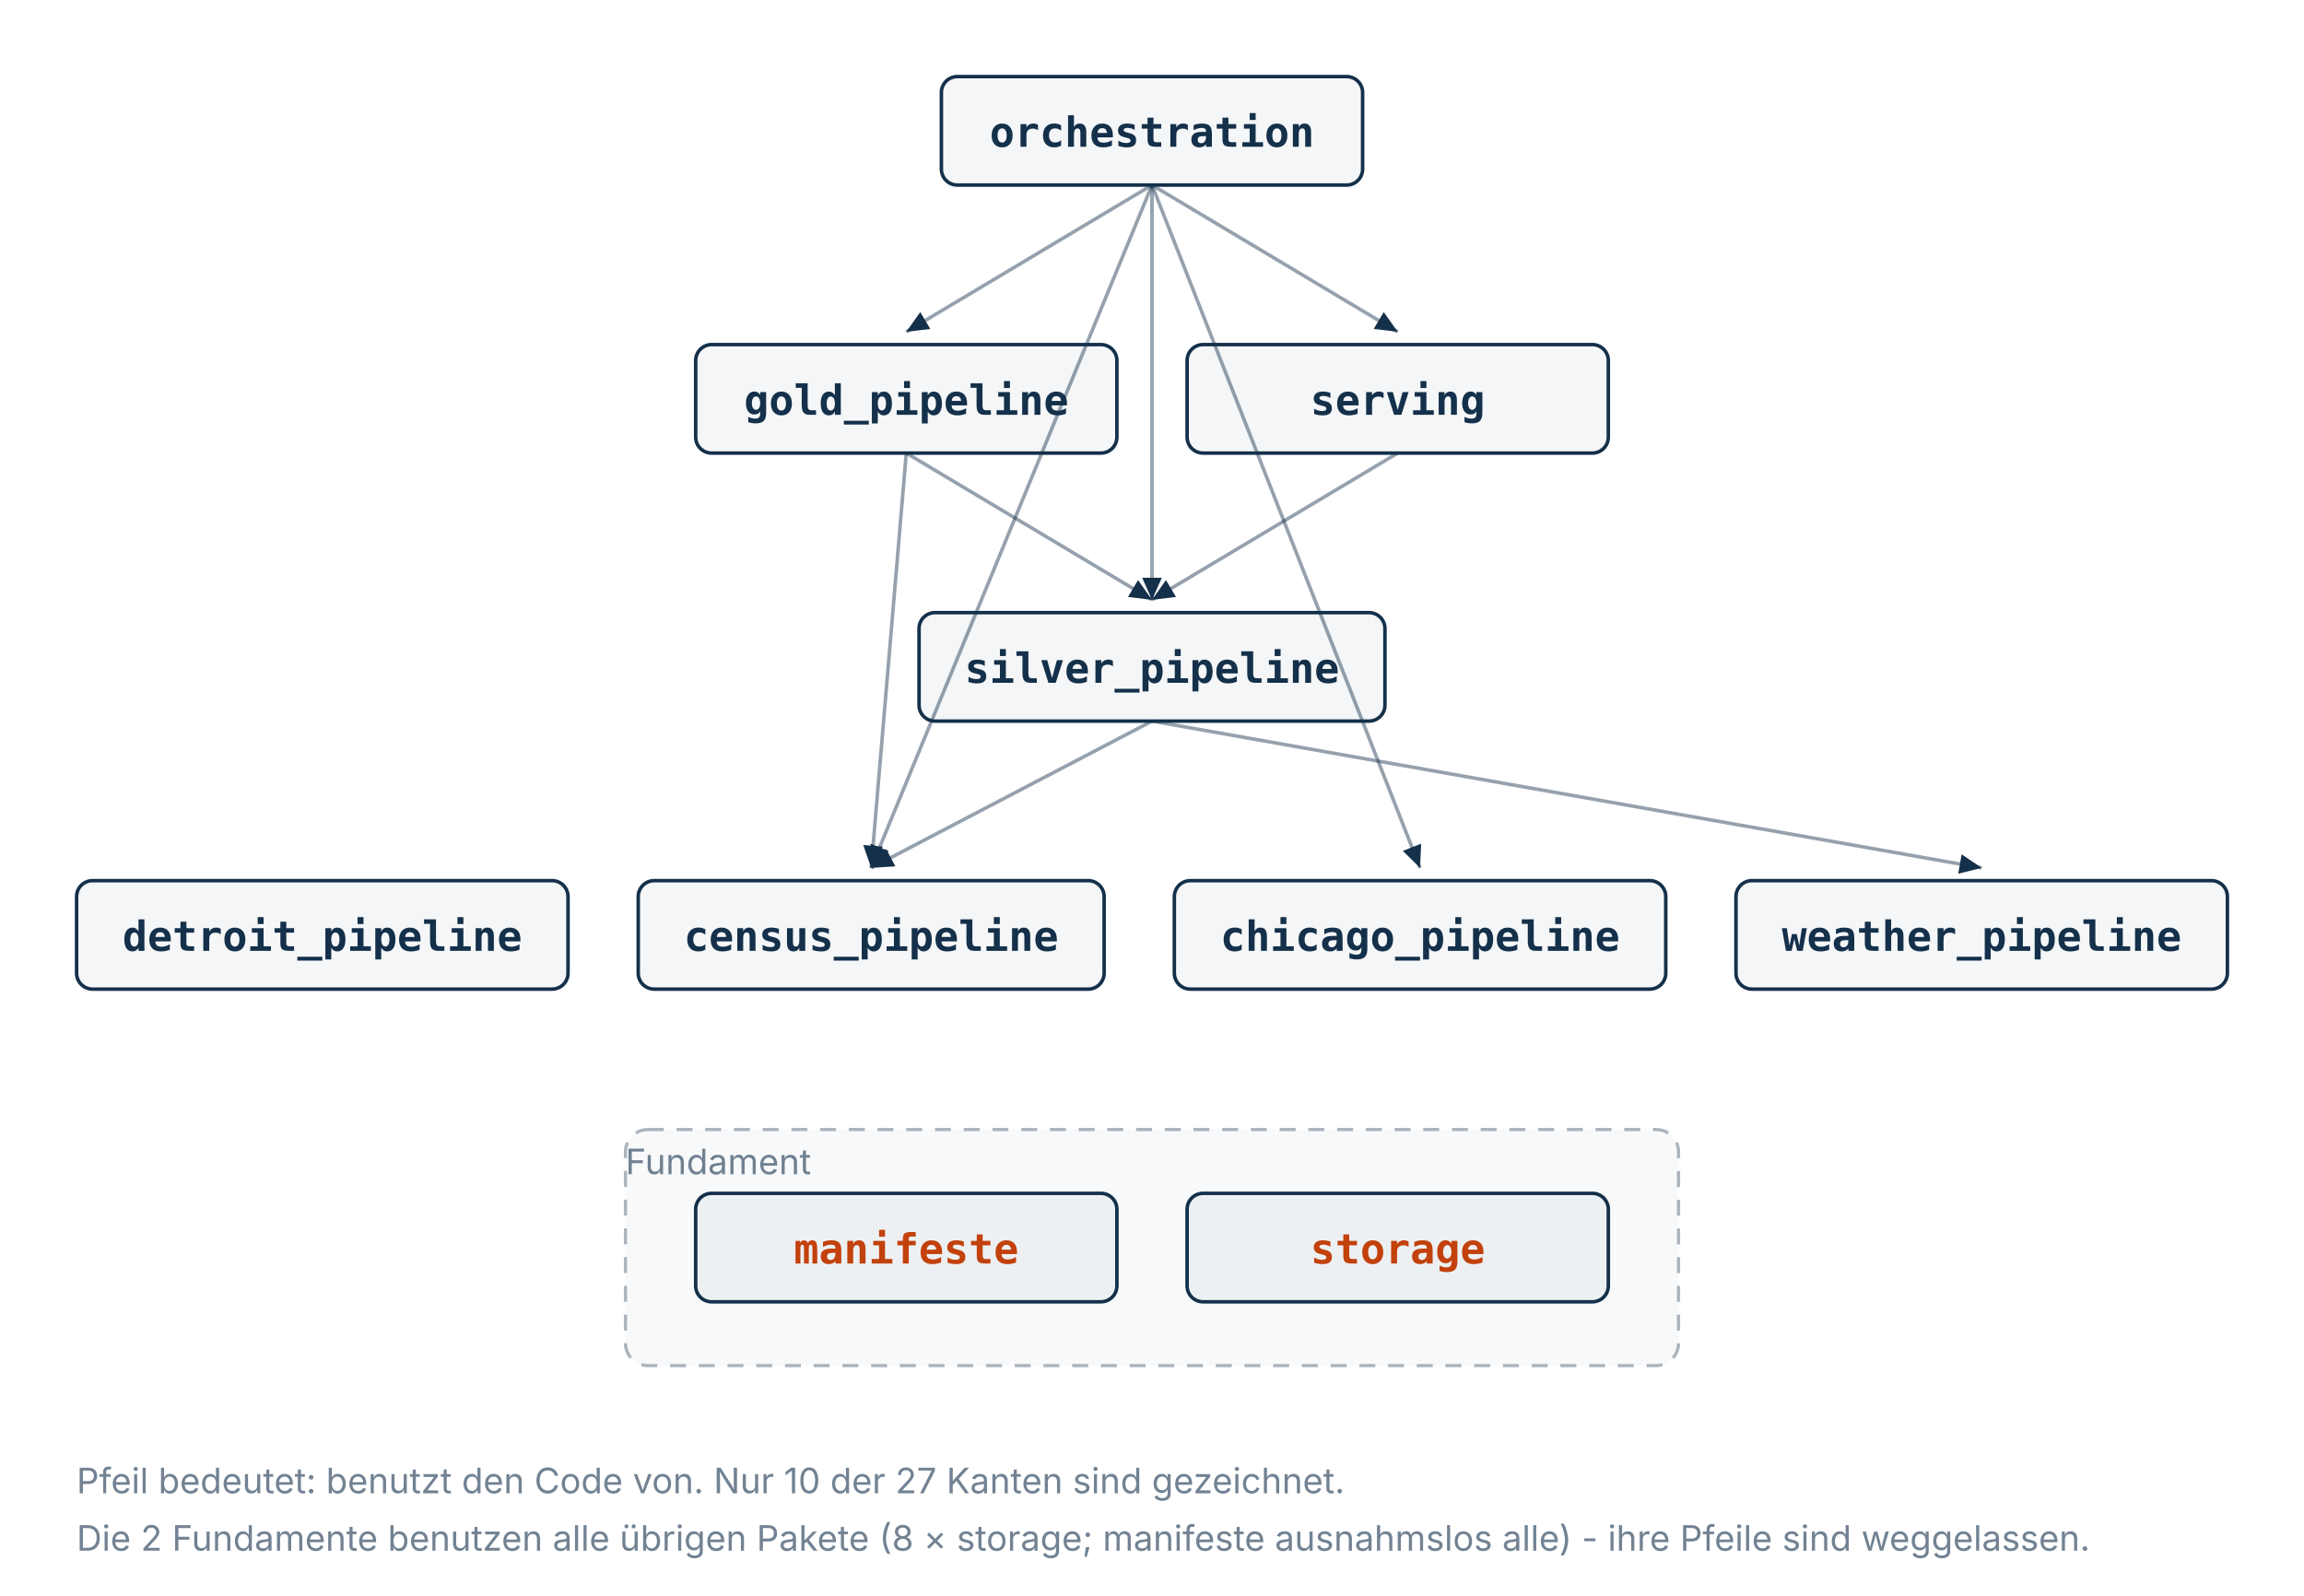
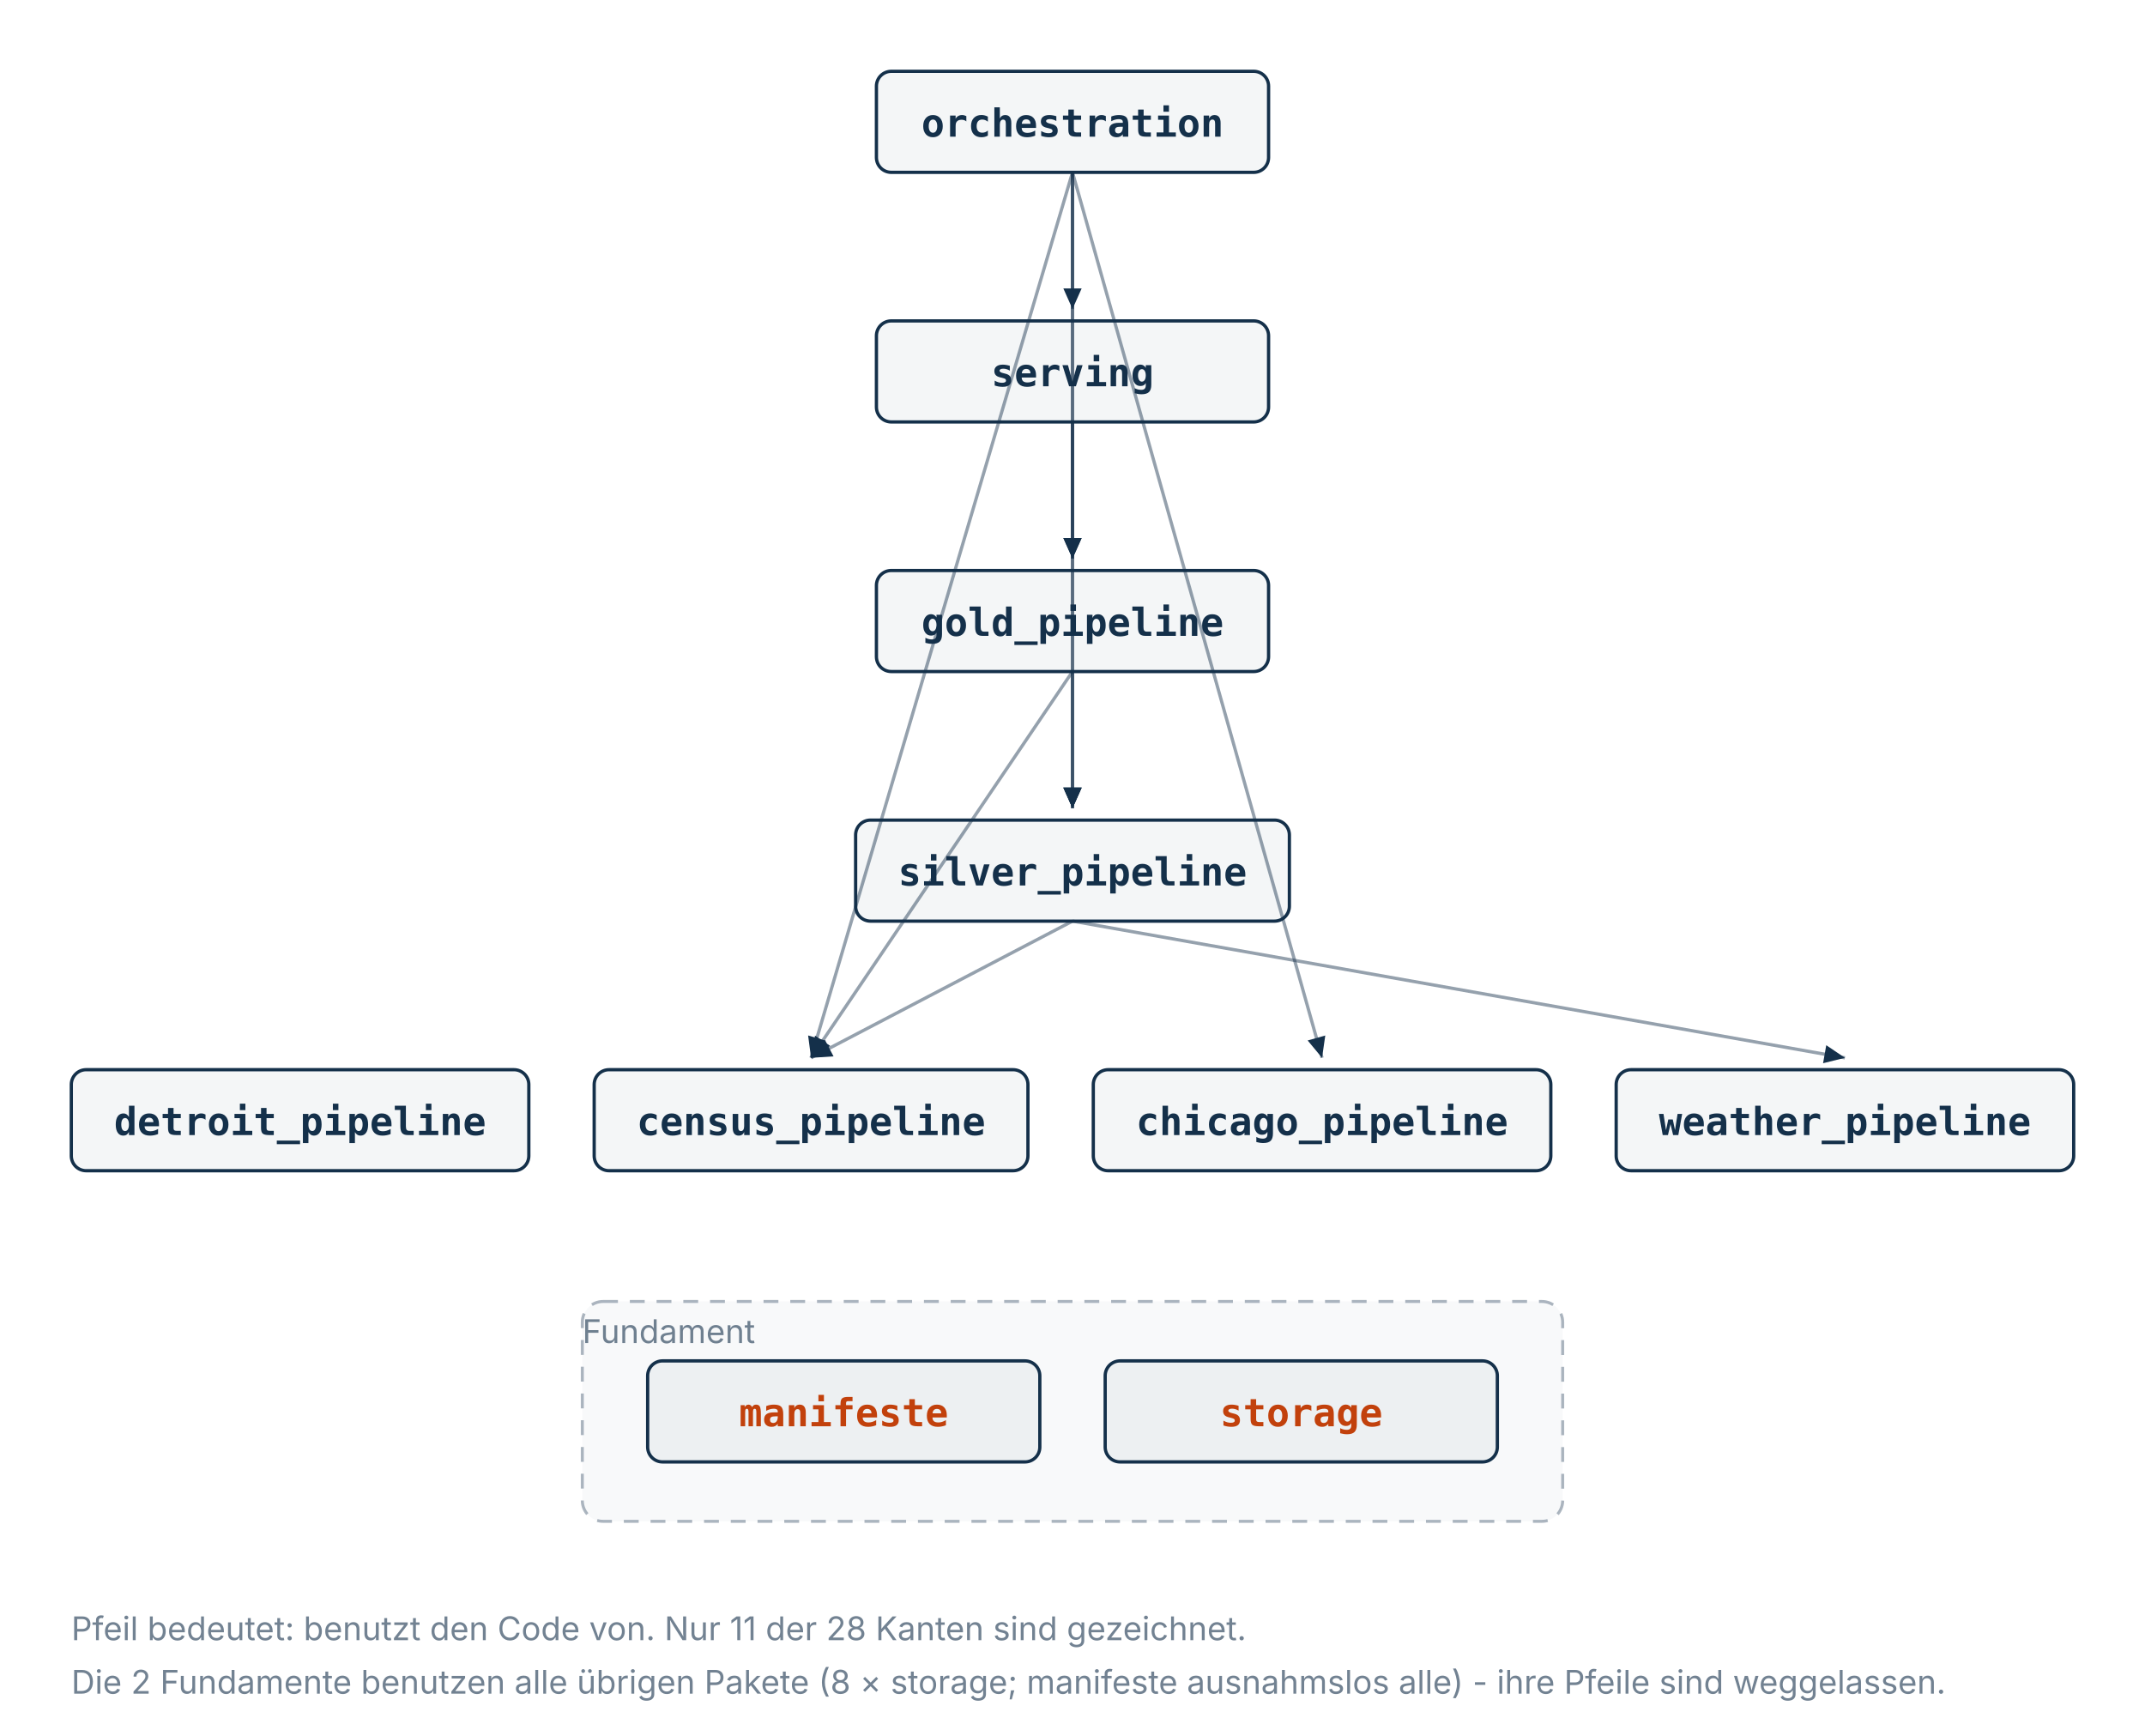
- <svg xmlns="http://www.w3.org/2000/svg" viewBox="0 0 722 500" role="img" width="100%" height="auto" aria-label="Abhängigkeiten zwischen den 10 Paketen unter src/crime, 27 Kanten. Zuoberst orchestration, darunter silver_pipeline, das census_pipeline und weather_pipeline benutzt; daneben die übrigen Ingestion-Pakete. Unten als Band die beiden Fundamente manifeste und storage, die praktisch alle Pakete benutzen.">
+ <svg xmlns="http://www.w3.org/2000/svg" viewBox="0 0 722 584" role="img" width="100%" height="auto" aria-label="Abhängigkeiten zwischen den 10 Paketen unter src/crime, 28 Kanten. Zuoberst orchestration, darunter silver_pipeline, das census_pipeline und weather_pipeline benutzt; daneben die übrigen Ingestion-Pakete. Unten als Band die beiden Fundamente manifeste und storage, die praktisch alle Pakete benutzen.">
  <style>
  svg { color: #14304a; }
  .signal { fill: #c2410c; }
  .signal-strich { stroke: #c2410c; }
  @media (prefers-color-scheme: dark) {
    svg { color: #dde5ee; }
    .signal { fill: #dda05c; }
    .signal-strich { stroke: #dda05c; }
  }
</style>
  <defs>
    <marker id="pfeil" viewBox="0 0 10 10" refX="9" refY="5" markerWidth="7" markerHeight="7" orient="auto-start-reverse">
      <path d="M 0 1 L 9 5 L 0 9 z" fill="currentColor" />
    </marker>
  </defs>
-   <line x1="284" y1="142" x2="273" y2="272" stroke="currentColor" stroke-opacity="0.45" stroke-width="1.1" marker-end="url(#pfeil)" />
-   <line x1="284" y1="142" x2="361" y2="188" stroke="currentColor" stroke-opacity="0.45" stroke-width="1.1" marker-end="url(#pfeil)" />
-   <line x1="361" y1="58" x2="273" y2="272" stroke="currentColor" stroke-opacity="0.45" stroke-width="1.1" marker-end="url(#pfeil)" />
-   <line x1="361" y1="58" x2="445" y2="272" stroke="currentColor" stroke-opacity="0.45" stroke-width="1.1" marker-end="url(#pfeil)" />
-   <line x1="361" y1="58" x2="284" y2="104" stroke="currentColor" stroke-opacity="0.45" stroke-width="1.1" marker-end="url(#pfeil)" />
-   <line x1="361" y1="58" x2="438" y2="104" stroke="currentColor" stroke-opacity="0.45" stroke-width="1.1" marker-end="url(#pfeil)" />
+   <line x1="361" y1="226" x2="273" y2="356" stroke="currentColor" stroke-opacity="0.45" stroke-width="1.1" marker-end="url(#pfeil)" />
+   <line x1="361" y1="226" x2="361" y2="272" stroke="currentColor" stroke-opacity="0.45" stroke-width="1.1" marker-end="url(#pfeil)" />
+   <line x1="361" y1="58" x2="273" y2="356" stroke="currentColor" stroke-opacity="0.45" stroke-width="1.1" marker-end="url(#pfeil)" />
+   <line x1="361" y1="58" x2="445" y2="356" stroke="currentColor" stroke-opacity="0.45" stroke-width="1.1" marker-end="url(#pfeil)" />
  <line x1="361" y1="58" x2="361" y2="188" stroke="currentColor" stroke-opacity="0.45" stroke-width="1.1" marker-end="url(#pfeil)" />
-   <line x1="438" y1="142" x2="361" y2="188" stroke="currentColor" stroke-opacity="0.45" stroke-width="1.1" marker-end="url(#pfeil)" />
-   <line x1="361" y1="226" x2="273" y2="272" stroke="currentColor" stroke-opacity="0.45" stroke-width="1.1" marker-end="url(#pfeil)" />
-   <line x1="361" y1="226" x2="621" y2="272" stroke="currentColor" stroke-opacity="0.45" stroke-width="1.1" marker-end="url(#pfeil)" />
+   <line x1="361" y1="58" x2="361" y2="104" stroke="currentColor" stroke-opacity="0.45" stroke-width="1.1" marker-end="url(#pfeil)" />
+   <line x1="361" y1="58" x2="361" y2="272" stroke="currentColor" stroke-opacity="0.45" stroke-width="1.1" marker-end="url(#pfeil)" />
+   <line x1="361" y1="142" x2="361" y2="188" stroke="currentColor" stroke-opacity="0.45" stroke-width="1.1" marker-end="url(#pfeil)" />
+   <line x1="361" y1="142" x2="361" y2="272" stroke="currentColor" stroke-opacity="0.45" stroke-width="1.1" marker-end="url(#pfeil)" />
+   <line x1="361" y1="310" x2="273" y2="356" stroke="currentColor" stroke-opacity="0.45" stroke-width="1.1" marker-end="url(#pfeil)" />
+   <line x1="361" y1="310" x2="621" y2="356" stroke="currentColor" stroke-opacity="0.45" stroke-width="1.1" marker-end="url(#pfeil)" />
  <g>
-     <rect x="200" y="276" width="146" height="34" rx="5" fill="currentColor" fill-opacity="0.045" stroke="currentColor" stroke-width="1.1" />
-     <text x="273" y="298" text-anchor="middle" font-family="ui-monospace,SFMono-Regular,Menlo,monospace" font-size="13" font-weight="600" fill="currentColor">census_pipeline</text>
+     <rect x="200" y="360" width="146" height="34" rx="5" fill="currentColor" fill-opacity="0.045" stroke="currentColor" stroke-width="1.1" />
+     <text x="273" y="382" text-anchor="middle" font-family="ui-monospace,SFMono-Regular,Menlo,monospace" font-size="13" font-weight="600" fill="currentColor">census_pipeline</text>
  </g>
  <g>
-     <rect x="368" y="276" width="154" height="34" rx="5" fill="currentColor" fill-opacity="0.045" stroke="currentColor" stroke-width="1.1" />
-     <text x="445" y="298" text-anchor="middle" font-family="ui-monospace,SFMono-Regular,Menlo,monospace" font-size="13" font-weight="600" fill="currentColor">chicago_pipeline</text>
+     <rect x="368" y="360" width="154" height="34" rx="5" fill="currentColor" fill-opacity="0.045" stroke="currentColor" stroke-width="1.1" />
+     <text x="445" y="382" text-anchor="middle" font-family="ui-monospace,SFMono-Regular,Menlo,monospace" font-size="13" font-weight="600" fill="currentColor">chicago_pipeline</text>
  </g>
  <g>
-     <rect x="24" y="276" width="154" height="34" rx="5" fill="currentColor" fill-opacity="0.045" stroke="currentColor" stroke-width="1.1" />
-     <text x="101" y="298" text-anchor="middle" font-family="ui-monospace,SFMono-Regular,Menlo,monospace" font-size="13" font-weight="600" fill="currentColor">detroit_pipeline</text>
+     <rect x="24" y="360" width="154" height="34" rx="5" fill="currentColor" fill-opacity="0.045" stroke="currentColor" stroke-width="1.1" />
+     <text x="101" y="382" text-anchor="middle" font-family="ui-monospace,SFMono-Regular,Menlo,monospace" font-size="13" font-weight="600" fill="currentColor">detroit_pipeline</text>
  </g>
  <g>
-     <rect x="218" y="108" width="132" height="34" rx="5" fill="currentColor" fill-opacity="0.045" stroke="currentColor" stroke-width="1.1" />
-     <text x="284" y="130" text-anchor="middle" font-family="ui-monospace,SFMono-Regular,Menlo,monospace" font-size="13" font-weight="600" fill="currentColor">gold_pipeline</text>
+     <rect x="295" y="192" width="132" height="34" rx="5" fill="currentColor" fill-opacity="0.045" stroke="currentColor" stroke-width="1.1" />
+     <text x="361" y="214" text-anchor="middle" font-family="ui-monospace,SFMono-Regular,Menlo,monospace" font-size="13" font-weight="600" fill="currentColor">gold_pipeline</text>
  </g>
  <g>
    <rect x="295" y="24" width="132" height="34" rx="5" fill="currentColor" fill-opacity="0.045" stroke="currentColor" stroke-width="1.1" />
    <text x="361" y="46" text-anchor="middle" font-family="ui-monospace,SFMono-Regular,Menlo,monospace" font-size="13" font-weight="600" fill="currentColor">orchestration</text>
  </g>
  <g>
-     <rect x="372" y="108" width="132" height="34" rx="5" fill="currentColor" fill-opacity="0.045" stroke="currentColor" stroke-width="1.1" />
-     <text x="438" y="130" text-anchor="middle" font-family="ui-monospace,SFMono-Regular,Menlo,monospace" font-size="13" font-weight="600" fill="currentColor">serving</text>
+     <rect x="295" y="108" width="132" height="34" rx="5" fill="currentColor" fill-opacity="0.045" stroke="currentColor" stroke-width="1.1" />
+     <text x="361" y="130" text-anchor="middle" font-family="ui-monospace,SFMono-Regular,Menlo,monospace" font-size="13" font-weight="600" fill="currentColor">serving</text>
  </g>
  <g>
-     <rect x="288" y="192" width="146" height="34" rx="5" fill="currentColor" fill-opacity="0.045" stroke="currentColor" stroke-width="1.1" />
-     <text x="361" y="214" text-anchor="middle" font-family="ui-monospace,SFMono-Regular,Menlo,monospace" font-size="13" font-weight="600" fill="currentColor">silver_pipeline</text>
+     <rect x="288" y="276" width="146" height="34" rx="5" fill="currentColor" fill-opacity="0.045" stroke="currentColor" stroke-width="1.1" />
+     <text x="361" y="298" text-anchor="middle" font-family="ui-monospace,SFMono-Regular,Menlo,monospace" font-size="13" font-weight="600" fill="currentColor">silver_pipeline</text>
  </g>
  <g>
-     <rect x="544" y="276" width="154" height="34" rx="5" fill="currentColor" fill-opacity="0.045" stroke="currentColor" stroke-width="1.1" />
-     <text x="621" y="298" text-anchor="middle" font-family="ui-monospace,SFMono-Regular,Menlo,monospace" font-size="13" font-weight="600" fill="currentColor">weather_pipeline</text>
+     <rect x="544" y="360" width="154" height="34" rx="5" fill="currentColor" fill-opacity="0.045" stroke="currentColor" stroke-width="1.1" />
+     <text x="621" y="382" text-anchor="middle" font-family="ui-monospace,SFMono-Regular,Menlo,monospace" font-size="13" font-weight="600" fill="currentColor">weather_pipeline</text>
  </g>
-   <rect x="196" y="354" width="330" height="74" rx="7" fill="currentColor" fill-opacity="0.028" stroke="currentColor" stroke-opacity="0.35" stroke-width="1" stroke-dasharray="5 4" />
-   <text x="196" y="368" font-family="ui-sans-serif,system-ui,-apple-system,sans-serif" font-size="11" font-weight="400" fill="currentColor" fill-opacity="0.6">Fundament</text>
+   <rect x="196" y="438" width="330" height="74" rx="7" fill="currentColor" fill-opacity="0.028" stroke="currentColor" stroke-opacity="0.35" stroke-width="1" stroke-dasharray="5 4" />
+   <text x="196" y="452" font-family="ui-sans-serif,system-ui,-apple-system,sans-serif" font-size="11" font-weight="400" fill="currentColor" fill-opacity="0.6">Fundament</text>
  <g>
-     <rect x="218" y="374" width="132" height="34" rx="5" fill="currentColor" fill-opacity="0.045" stroke="currentColor" stroke-width="1.1" />
-     <text x="284" y="396" text-anchor="middle" font-family="ui-monospace,SFMono-Regular,Menlo,monospace" font-size="13" font-weight="600" class="signal" fill="currentColor">manifeste</text>
+     <rect x="218" y="458" width="132" height="34" rx="5" fill="currentColor" fill-opacity="0.045" stroke="currentColor" stroke-width="1.1" />
+     <text x="284" y="480" text-anchor="middle" font-family="ui-monospace,SFMono-Regular,Menlo,monospace" font-size="13" font-weight="600" class="signal" fill="currentColor">manifeste</text>
  </g>
  <g>
-     <rect x="372" y="374" width="132" height="34" rx="5" fill="currentColor" fill-opacity="0.045" stroke="currentColor" stroke-width="1.1" />
-     <text x="438" y="396" text-anchor="middle" font-family="ui-monospace,SFMono-Regular,Menlo,monospace" font-size="13" font-weight="600" class="signal" fill="currentColor">storage</text>
+     <rect x="372" y="458" width="132" height="34" rx="5" fill="currentColor" fill-opacity="0.045" stroke="currentColor" stroke-width="1.1" />
+     <text x="438" y="480" text-anchor="middle" font-family="ui-monospace,SFMono-Regular,Menlo,monospace" font-size="13" font-weight="600" class="signal" fill="currentColor">storage</text>
  </g>
-   <text x="24" y="468" font-family="ui-sans-serif,system-ui,-apple-system,sans-serif" font-size="11" font-weight="400" fill="currentColor" fill-opacity="0.6">Pfeil bedeutet: benutzt den Code von. Nur 10 der 27 Kanten sind gezeichnet.</text>
-   <text x="24" y="486" font-family="ui-sans-serif,system-ui,-apple-system,sans-serif" font-size="11" font-weight="400" fill="currentColor" fill-opacity="0.6">Die 2 Fundamente benutzen alle übrigen Pakete (8 × storage; manifeste ausnahmslos alle) - ihre Pfeile sind weggelassen.</text>
+   <text x="24" y="552" font-family="ui-sans-serif,system-ui,-apple-system,sans-serif" font-size="11" font-weight="400" fill="currentColor" fill-opacity="0.6">Pfeil bedeutet: benutzt den Code von. Nur 11 der 28 Kanten sind gezeichnet.</text>
+   <text x="24" y="570" font-family="ui-sans-serif,system-ui,-apple-system,sans-serif" font-size="11" font-weight="400" fill="currentColor" fill-opacity="0.6">Die 2 Fundamente benutzen alle übrigen Pakete (8 × storage; manifeste ausnahmslos alle) - ihre Pfeile sind weggelassen.</text>
</svg>
